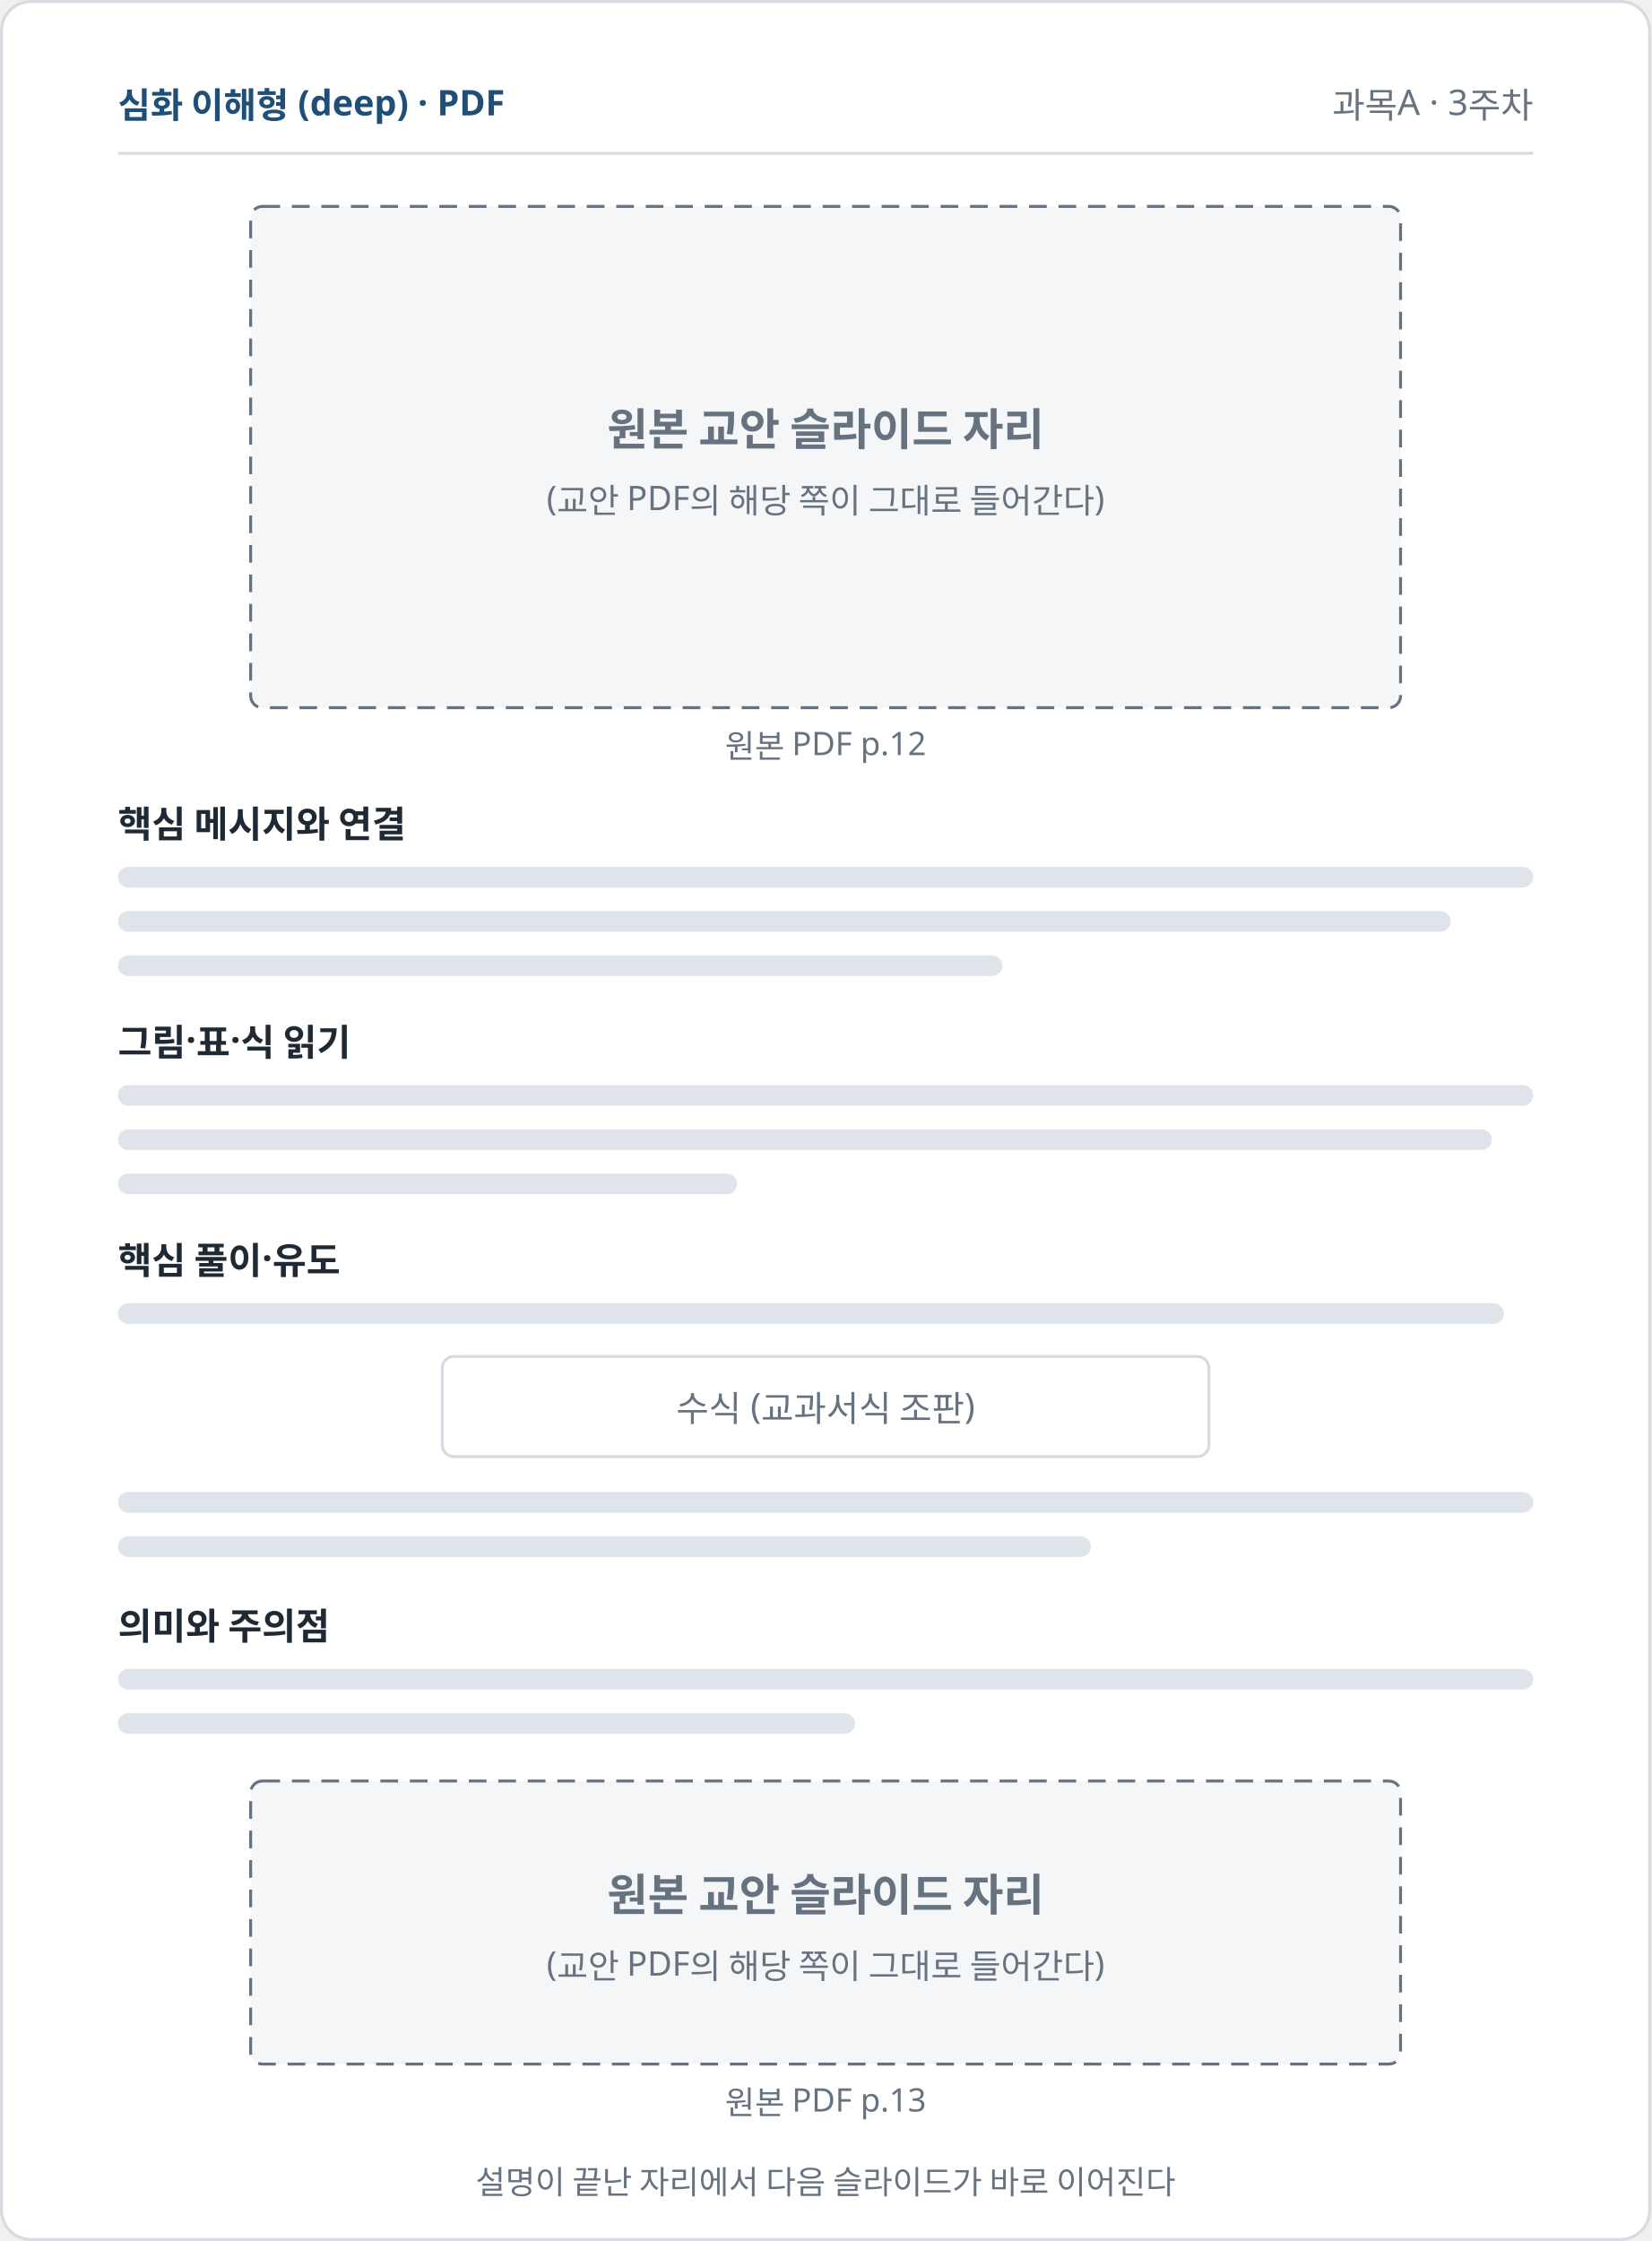
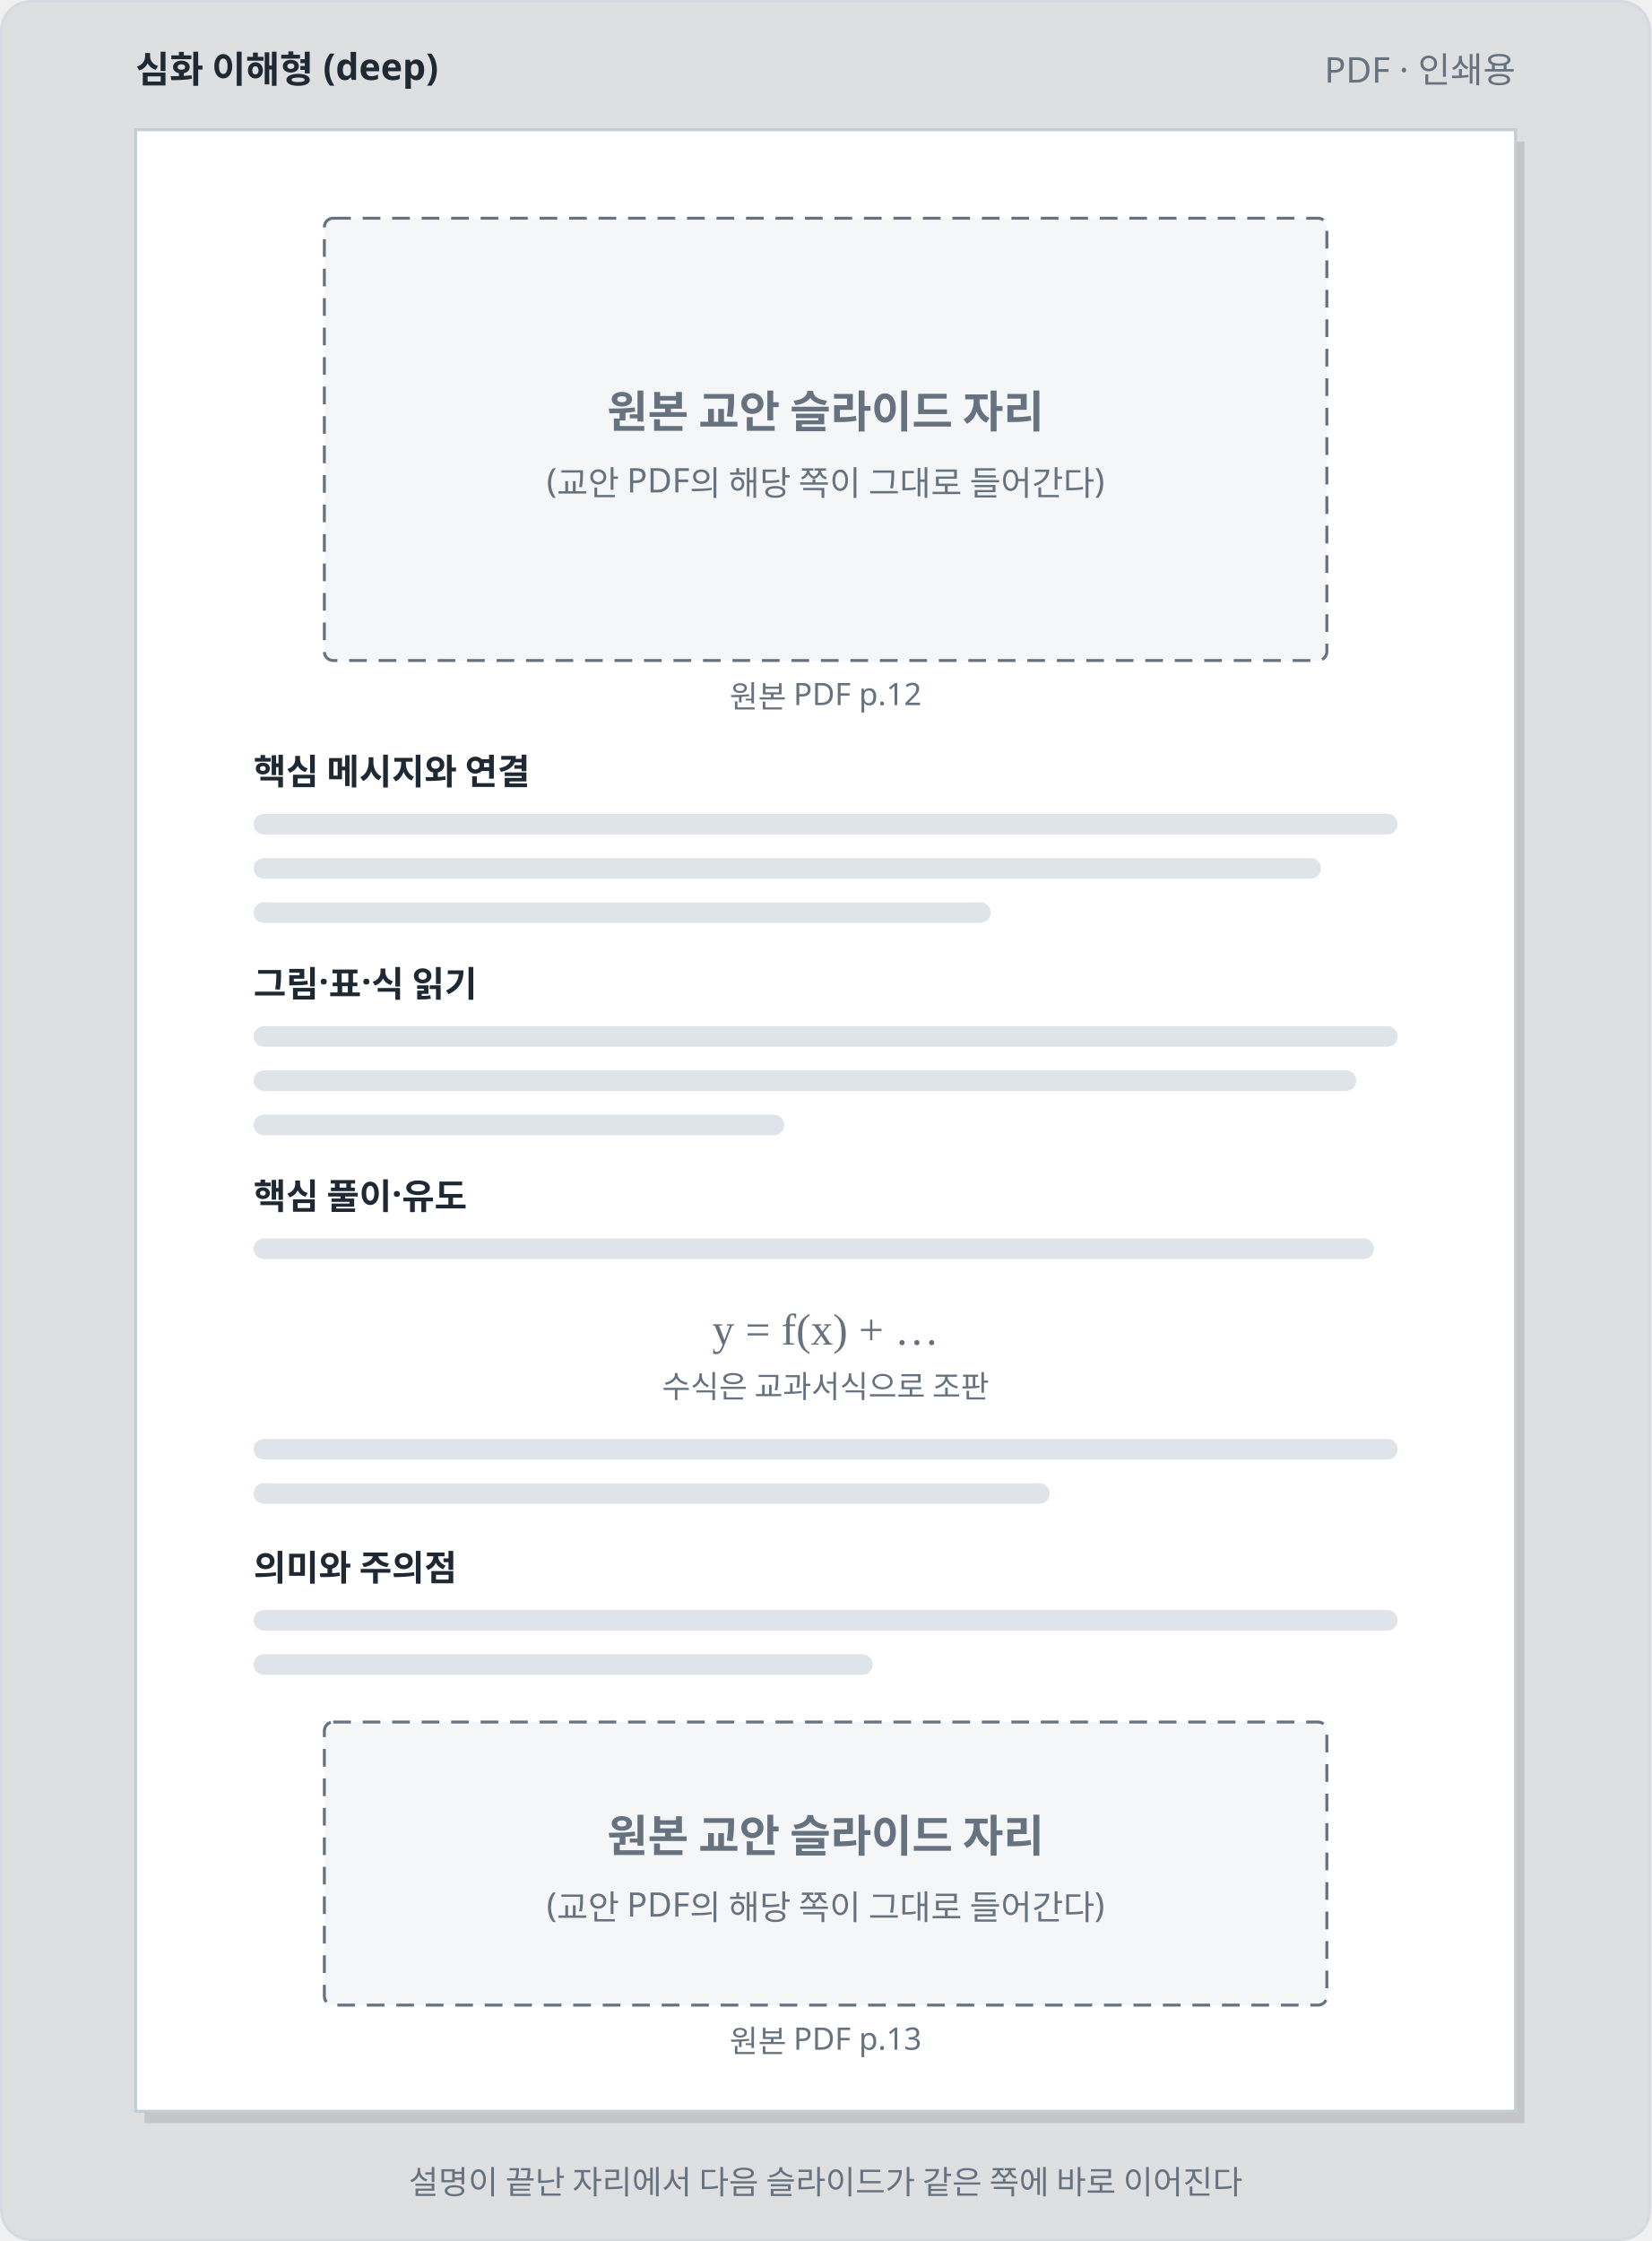
<svg xmlns="http://www.w3.org/2000/svg" viewBox="0 0 560 760" width="560" height="760" font-family="'Malgun Gothic','Apple SD Gothic Neo','Noto Sans KR','Segoe UI',sans-serif" role="img" aria-label="심화 이해형 PDF 노트의 배치 예시: 원본 교안 슬라이드 아래에 대응 설명">
-   <rect x="0.5" y="0.5" width="559" height="759" rx="10" fill="#ffffff" stroke="#d5dbe1" />
-   <text x="40" y="40" font-size="12" fill="#1f4e79" font-weight="700" text-anchor="start">심화 이해형 (deep) · PDF</text>
-   <text x="520" y="40" font-size="12" fill="#66727f" font-weight="400" text-anchor="end">과목A · 3주차</text>
-   <line x1="40" y1="52" x2="520" y2="52" stroke="#d5dbe1" />
-   <rect x="85" y="70" width="390" height="170" rx="4" fill="#f4f6f8" stroke="#66727f" stroke-dasharray="6 4" />
-   <text x="280.0" y="151.0" font-size="15" fill="#66727f" font-weight="700" text-anchor="middle">원본 교안 슬라이드 자리</text>
-   <text x="280.0" y="173.0" font-size="11.5" fill="#66727f" font-weight="400" text-anchor="middle">(교안 PDF의 해당 쪽이 그대로 들어간다)</text>
-   <text x="280.0" y="257" font-size="11" fill="#66727f" font-weight="400" text-anchor="middle">원본 PDF p.12</text>
-   <text x="40" y="284" font-size="12.5" fill="#1f2933" font-weight="700" text-anchor="start">핵심 메시지와 연결</text>
-   <rect x="40" y="294" width="480" height="7" rx="3.5" fill="#dfe4ea" />
-   <rect x="40" y="309" width="452" height="7" rx="3.5" fill="#dfe4ea" />
-   <rect x="40" y="324" width="300" height="7" rx="3.5" fill="#dfe4ea" />
-   <text x="40" y="358" font-size="12.5" fill="#1f2933" font-weight="700" text-anchor="start">그림·표·식 읽기</text>
-   <rect x="40" y="368" width="480" height="7" rx="3.5" fill="#dfe4ea" />
-   <rect x="40" y="383" width="466" height="7" rx="3.5" fill="#dfe4ea" />
-   <rect x="40" y="398" width="210" height="7" rx="3.5" fill="#dfe4ea" />
-   <text x="40" y="432" font-size="12.5" fill="#1f2933" font-weight="700" text-anchor="start">핵심 풀이·유도</text>
-   <rect x="40" y="442" width="470" height="7" rx="3.5" fill="#dfe4ea" />
-   <rect x="150" y="460" width="260" height="34" rx="4" fill="#ffffff" stroke="#d5dbe1" />
-   <text x="280" y="482" font-size="12" fill="#66727f" font-weight="400" text-anchor="middle">수식 (교과서식 조판)</text>
-   <rect x="40" y="506" width="480" height="7" rx="3.5" fill="#dfe4ea" />
-   <rect x="40" y="521" width="330" height="7" rx="3.5" fill="#dfe4ea" />
-   <text x="40" y="556" font-size="12.5" fill="#1f2933" font-weight="700" text-anchor="start">의미와 주의점</text>
-   <rect x="40" y="566" width="480" height="7" rx="3.5" fill="#dfe4ea" />
-   <rect x="40" y="581" width="250" height="7" rx="3.5" fill="#dfe4ea" />
-   <rect x="85" y="604" width="390" height="96" rx="4" fill="#f4f6f8" stroke="#66727f" stroke-dasharray="6 4" />
-   <text x="280.0" y="648.0" font-size="15" fill="#66727f" font-weight="700" text-anchor="middle">원본 교안 슬라이드 자리</text>
-   <text x="280.0" y="670.0" font-size="11.5" fill="#66727f" font-weight="400" text-anchor="middle">(교안 PDF의 해당 쪽이 그대로 들어간다)</text>
-   <text x="280.0" y="717" font-size="11" fill="#66727f" font-weight="400" text-anchor="middle">원본 PDF p.13</text>
-   <text x="280.0" y="744" font-size="11" fill="#66727f" font-weight="400" text-anchor="middle">설명이 끝난 자리에서 다음 슬라이드가 바로 이어진다</text>
+   <rect x="0.5" y="0.5" width="559" height="759" rx="10" fill="#8b949e" fill-opacity="0.18" stroke="#d5dbe1" />
+   <text x="46" y="28" font-size="12.5" fill="#1f2933" font-weight="700" text-anchor="start">심화 이해형 (deep)</text>
+   <text x="514" y="28" font-size="12" fill="#66727f" font-weight="400" text-anchor="end">PDF · 인쇄용</text>
+   <rect x="49" y="48" width="468" height="672" fill="#000000" fill-opacity="0.12" />
+   <rect x="46" y="44" width="468" height="672" fill="#ffffff" stroke="#c4ccd4" />
+   <rect x="110" y="74" width="340" height="150" rx="3" fill="#f4f6f8" stroke="#66727f" stroke-dasharray="6 4" />
+   <text x="280.0" y="145.0" font-size="15" fill="#66727f" font-weight="700" text-anchor="middle">원본 교안 슬라이드 자리</text>
+   <text x="280.0" y="167.0" font-size="11.5" fill="#66727f" font-weight="400" text-anchor="middle">(교안 PDF의 해당 쪽이 그대로 들어간다)</text>
+   <text x="280.0" y="240" font-size="10.5" fill="#66727f" font-weight="400" text-anchor="middle">원본 PDF p.12</text>
+   <text x="86" y="266" font-size="12" fill="#1f2933" font-weight="700" text-anchor="start">핵심 메시지와 연결</text>
+   <rect x="86" y="276" width="388" height="7" rx="3.5" fill="#dfe4ea" />
+   <rect x="86" y="291" width="362" height="7" rx="3.5" fill="#dfe4ea" />
+   <rect x="86" y="306" width="250" height="7" rx="3.5" fill="#dfe4ea" />
+   <text x="86" y="338" font-size="12" fill="#1f2933" font-weight="700" text-anchor="start">그림·표·식 읽기</text>
+   <rect x="86" y="348" width="388" height="7" rx="3.5" fill="#dfe4ea" />
+   <rect x="86" y="363" width="374" height="7" rx="3.5" fill="#dfe4ea" />
+   <rect x="86" y="378" width="180" height="7" rx="3.5" fill="#dfe4ea" />
+   <text x="86" y="410" font-size="12" fill="#1f2933" font-weight="700" text-anchor="start">핵심 풀이·유도</text>
+   <rect x="86" y="420" width="380" height="7" rx="3.5" fill="#dfe4ea" />
+   <text x="280.0" y="456" font-size="15" fill="#66727f" font-weight="400" text-anchor="middle" font-family="'Cambria Math','Times New Roman',serif">y  =  f(x)  +  …</text>
+   <text x="280.0" y="474" font-size="10.5" fill="#66727f" font-weight="400" text-anchor="middle">수식은 교과서식으로 조판</text>
+   <rect x="86" y="488" width="388" height="7" rx="3.5" fill="#dfe4ea" />
+   <rect x="86" y="503" width="270" height="7" rx="3.5" fill="#dfe4ea" />
+   <text x="86" y="536" font-size="12" fill="#1f2933" font-weight="700" text-anchor="start">의미와 주의점</text>
+   <rect x="86" y="546" width="388" height="7" rx="3.5" fill="#dfe4ea" />
+   <rect x="86" y="561" width="210" height="7" rx="3.5" fill="#dfe4ea" />
+   <rect x="110" y="584" width="340" height="96" rx="3" fill="#f4f6f8" stroke="#66727f" stroke-dasharray="6 4" />
+   <text x="280.0" y="628.0" font-size="15" fill="#66727f" font-weight="700" text-anchor="middle">원본 교안 슬라이드 자리</text>
+   <text x="280.0" y="650.0" font-size="11.5" fill="#66727f" font-weight="400" text-anchor="middle">(교안 PDF의 해당 쪽이 그대로 들어간다)</text>
+   <text x="280.0" y="696" font-size="10.5" fill="#66727f" font-weight="400" text-anchor="middle">원본 PDF p.13</text>
+   <text x="280.0" y="744" font-size="11" fill="#66727f" font-weight="400" text-anchor="middle">설명이 끝난 자리에서 다음 슬라이드가 같은 쪽에 바로 이어진다</text>
</svg>
